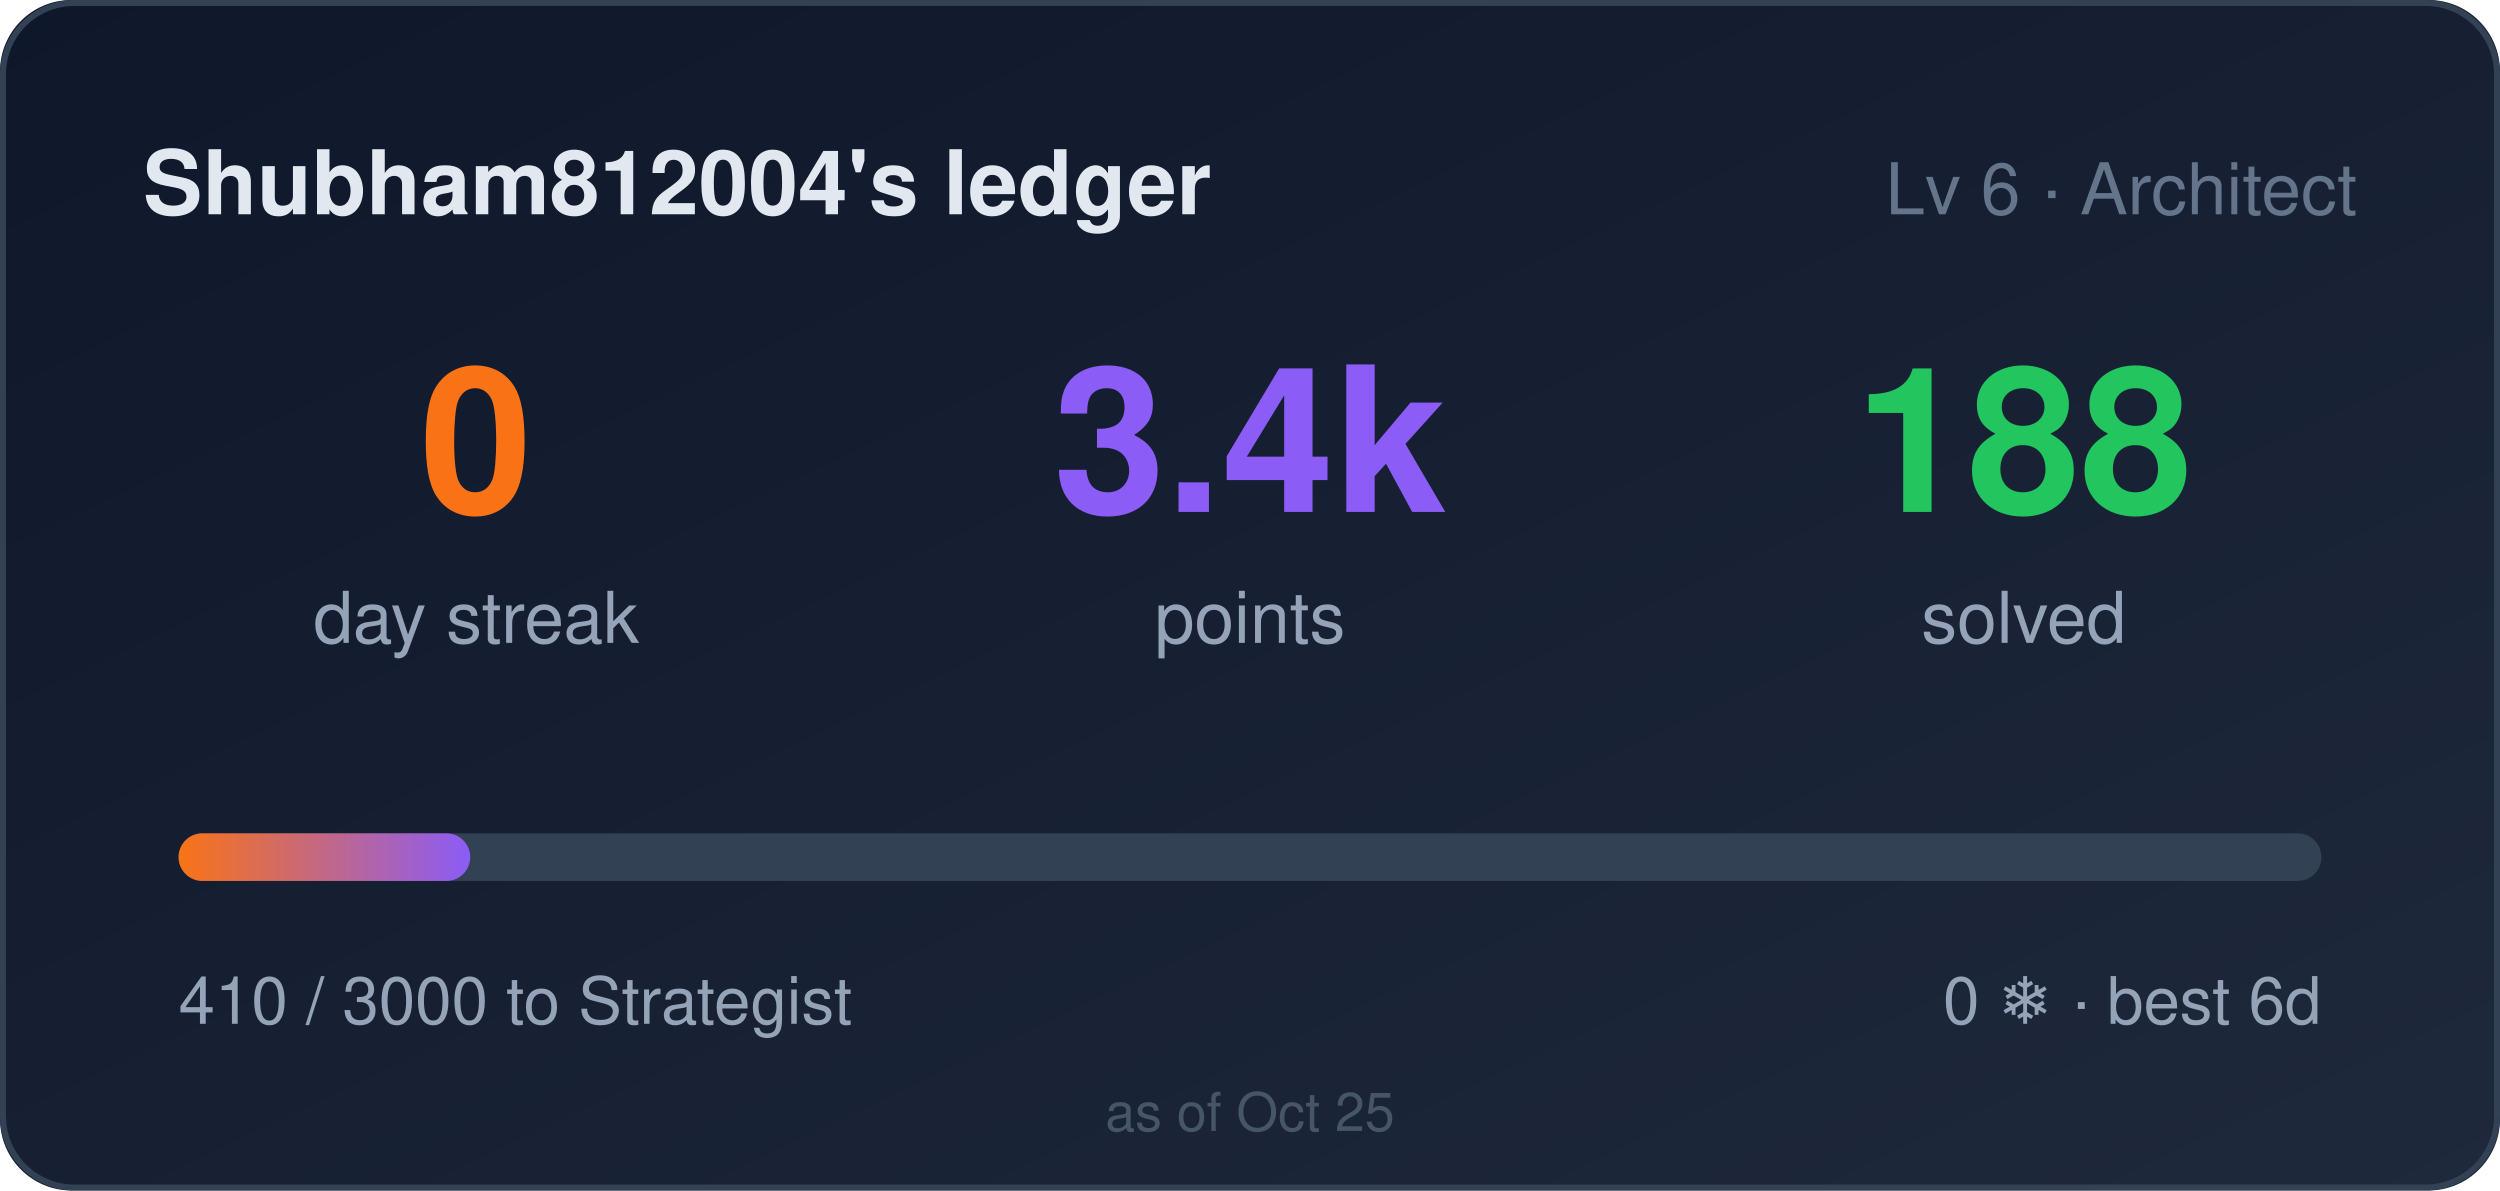
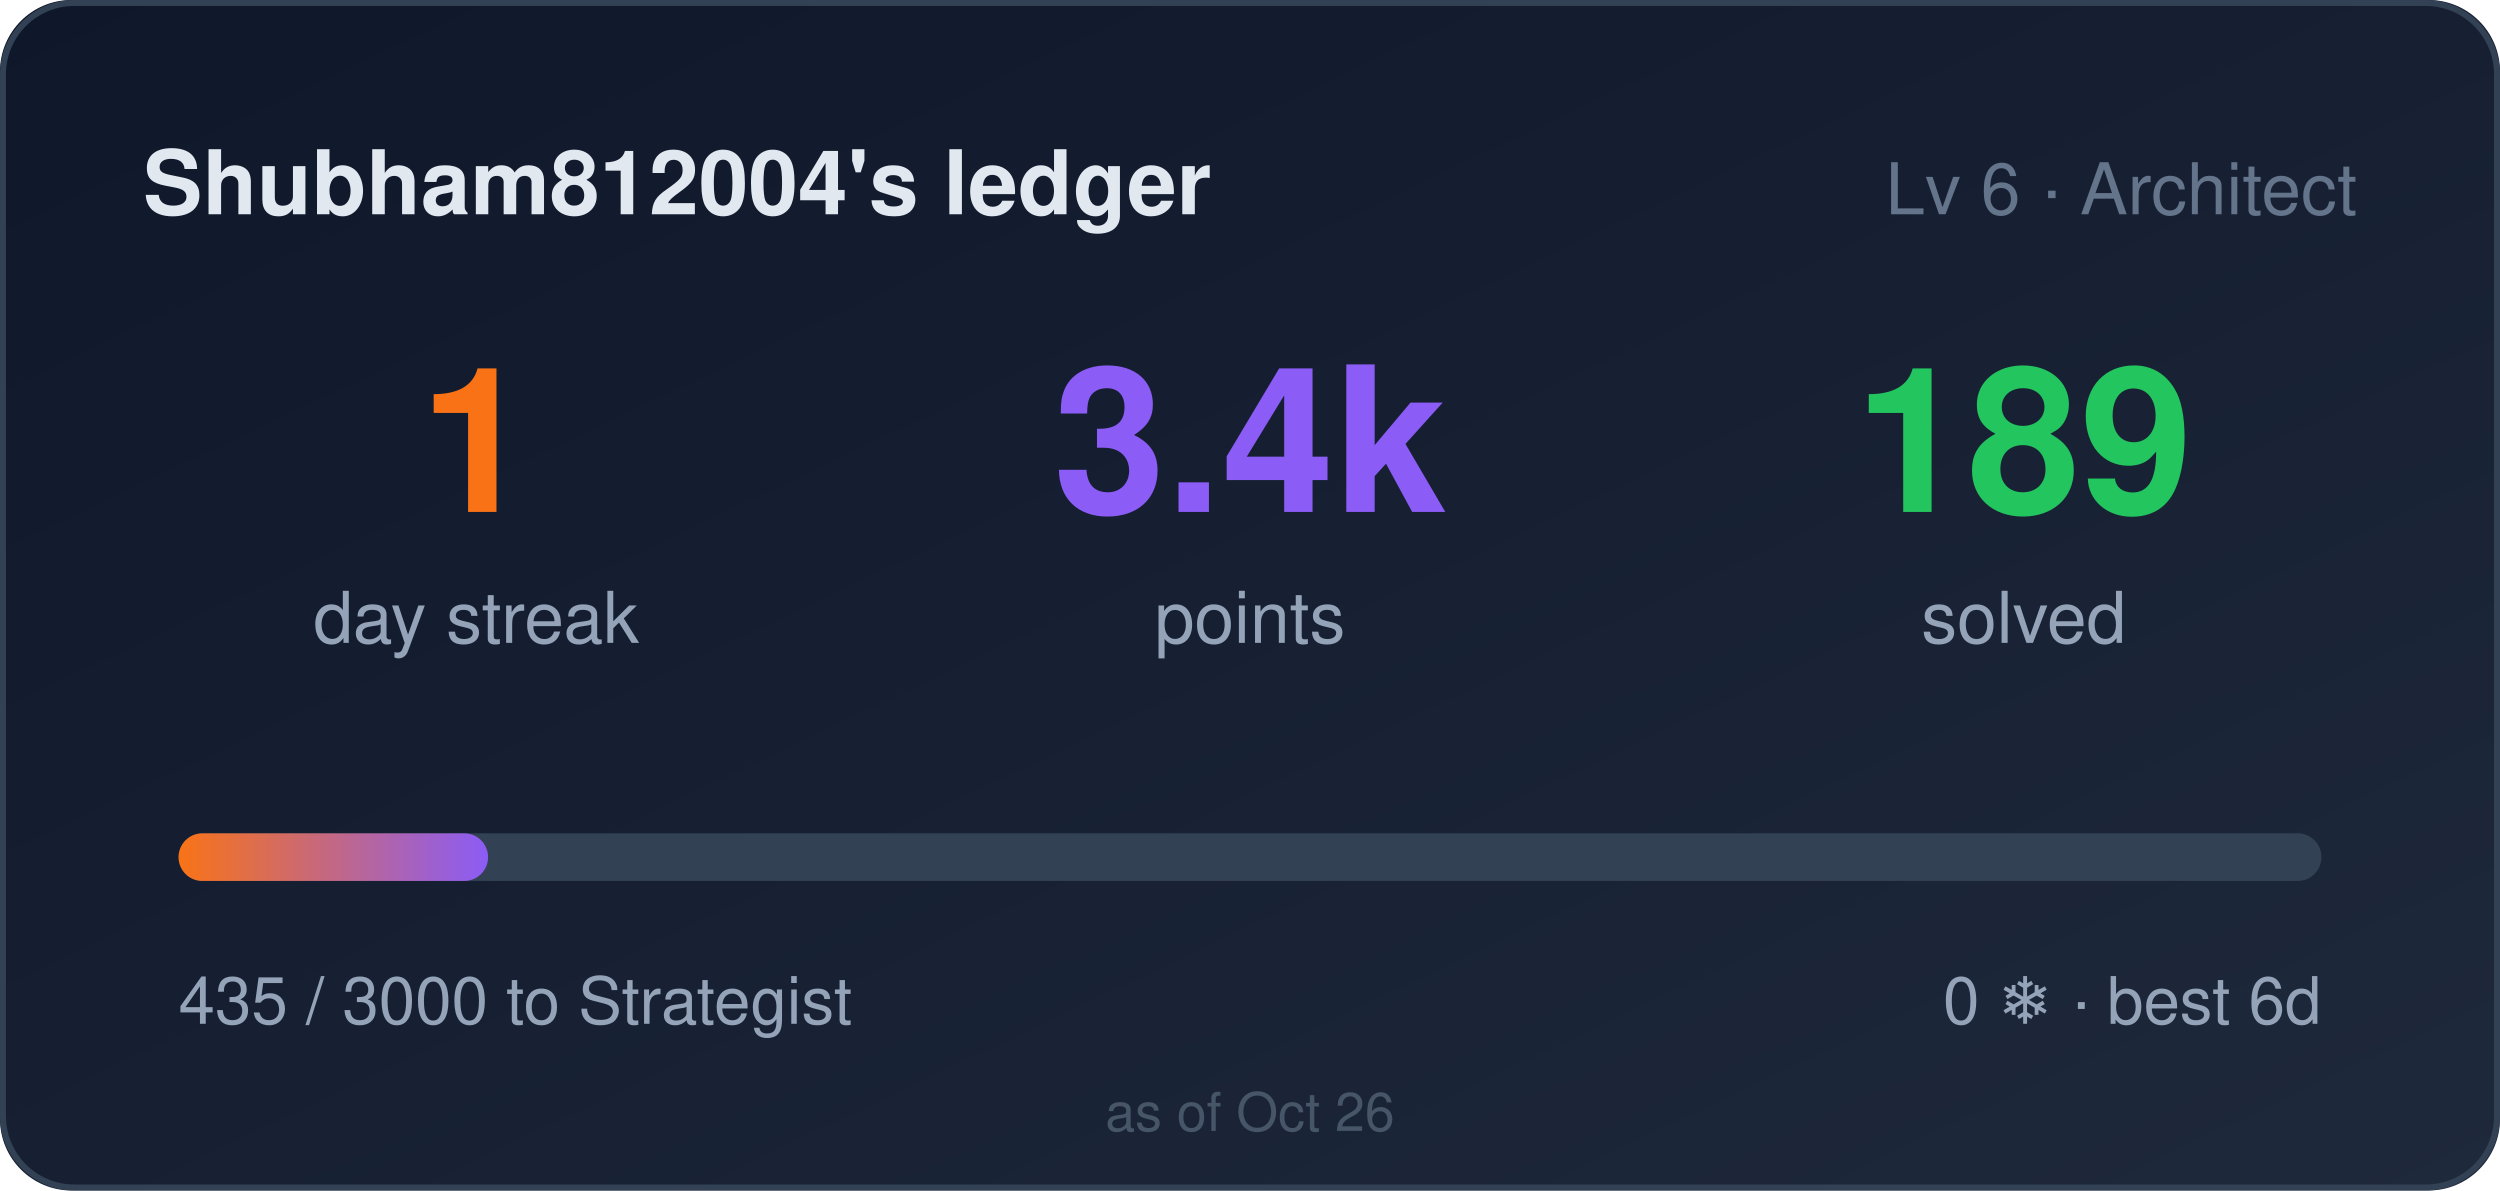
- <svg xmlns="http://www.w3.org/2000/svg" width="420" height="200" role="img" aria-label="Shubham812004's ledger: 0 day streak, 3410 points">
+ <svg xmlns="http://www.w3.org/2000/svg" width="420" height="200" role="img" aria-label="Shubham812004's ledger: 1 day streak, 3435 points">
  <style>
    .bar,.n{transform-box:fill-box}
    .bar{transform-origin:left center}
    @media (prefers-reduced-motion: no-preference){
      .bar{animation:cl-grow .9s cubic-bezier(.22,1,.36,1) both}
      .n{animation:cl-rise .5s ease-out both}
      .n2{animation-delay:.08s}
      .n3{animation-delay:.16s}
    }
    @keyframes cl-grow{from{transform:scaleX(0)}to{transform:scaleX(1)}}
    @keyframes cl-rise{from{opacity:0;transform:translateY(6px)}to{opacity:1;transform:none}}
  </style>
  <defs>
    <linearGradient id="bg" x1="0" y1="0" x2="1" y2="1">
      <stop offset="0" stop-color="#0f172a" />
      <stop offset="1" stop-color="#1e293b" />
    </linearGradient>
    <linearGradient id="bar" x1="0" y1="0" x2="1" y2="0">
      <stop offset="0" stop-color="#f97316" />
      <stop offset="1" stop-color="#8b5cf6" />
    </linearGradient>
  </defs>
  <rect width="420" height="200" rx="12" fill="url(#bg)" />
  <rect x="0.5" y="0.5" width="419" height="199" rx="12" fill="none" stroke="#334155" />
  <text x="24" y="36" fill="#e2e8f0" font-size="15" font-weight="600" font-family="Segoe UI,Helvetica,Arial,sans-serif">Shubham812004's ledger</text>
  <text x="396" y="36" fill="#64748b" font-size="12" text-anchor="end" font-family="Segoe UI,Helvetica,Arial,sans-serif">Lv 6 · Architect</text>
  <g font-family="Segoe UI,Helvetica,Arial,sans-serif">
-     <text class="n n1" x="80" y="86" fill="#f97316" font-size="34" font-weight="700" text-anchor="middle">0</text>
+     <text class="n n1" x="80" y="86" fill="#f97316" font-size="34" font-weight="700" text-anchor="middle">1</text>
    <text x="80" y="108" fill="#94a3b8" font-size="12" text-anchor="middle">day streak</text>
    <text class="n n2" x="210" y="86" fill="#8b5cf6" font-size="34" font-weight="700" text-anchor="middle">3.4k</text>
    <text x="210" y="108" fill="#94a3b8" font-size="12" text-anchor="middle">points</text>
-     <text class="n n3" x="340" y="86" fill="#22c55e" font-size="34" font-weight="700" text-anchor="middle">188</text>
+     <text class="n n3" x="340" y="86" fill="#22c55e" font-size="34" font-weight="700" text-anchor="middle">189</text>
    <text x="340" y="108" fill="#94a3b8" font-size="12" text-anchor="middle">solved</text>
  </g>
  <rect x="30" y="140" width="360" height="8" rx="4" fill="#334155" />
-   <rect class="bar" x="30" y="140" width="49" height="8" rx="4" fill="url(#bar)" />
-   <text x="30" y="172" fill="#94a3b8" font-size="11" font-family="Segoe UI,Helvetica,Arial,sans-serif">410 / 3000 to Strategist</text>
+   <rect class="bar" x="30" y="140" width="52" height="8" rx="4" fill="url(#bar)" />
+   <text x="30" y="172" fill="#94a3b8" font-size="11" font-family="Segoe UI,Helvetica,Arial,sans-serif">435 / 3000 to Strategist</text>
  <text x="390" y="172" fill="#94a3b8" font-size="11" text-anchor="end" font-family="Segoe UI,Helvetica,Arial,sans-serif">0 ❄ · best 6d</text>
-   <text x="210" y="190" fill="#475569" font-size="9" text-anchor="middle" font-family="Segoe UI,Helvetica,Arial,sans-serif">as of Oct 25</text>
+   <text x="210" y="190" fill="#475569" font-size="9" text-anchor="middle" font-family="Segoe UI,Helvetica,Arial,sans-serif">as of Oct 26</text>
</svg>
